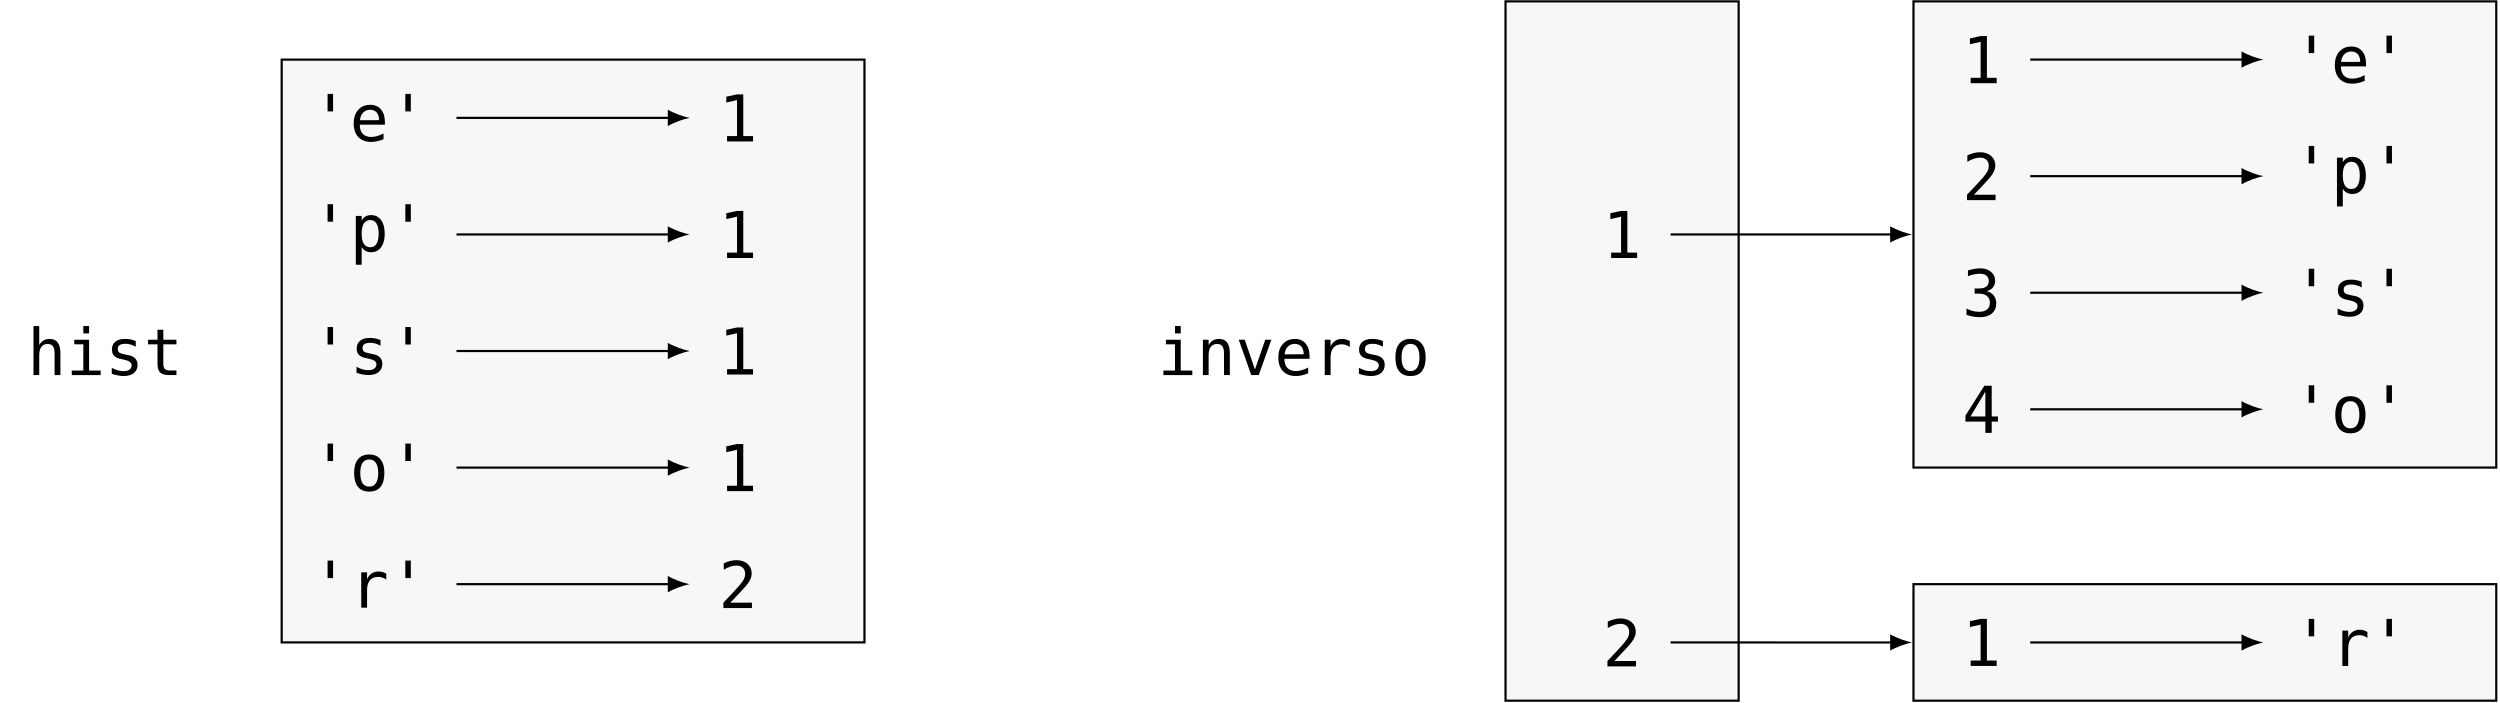
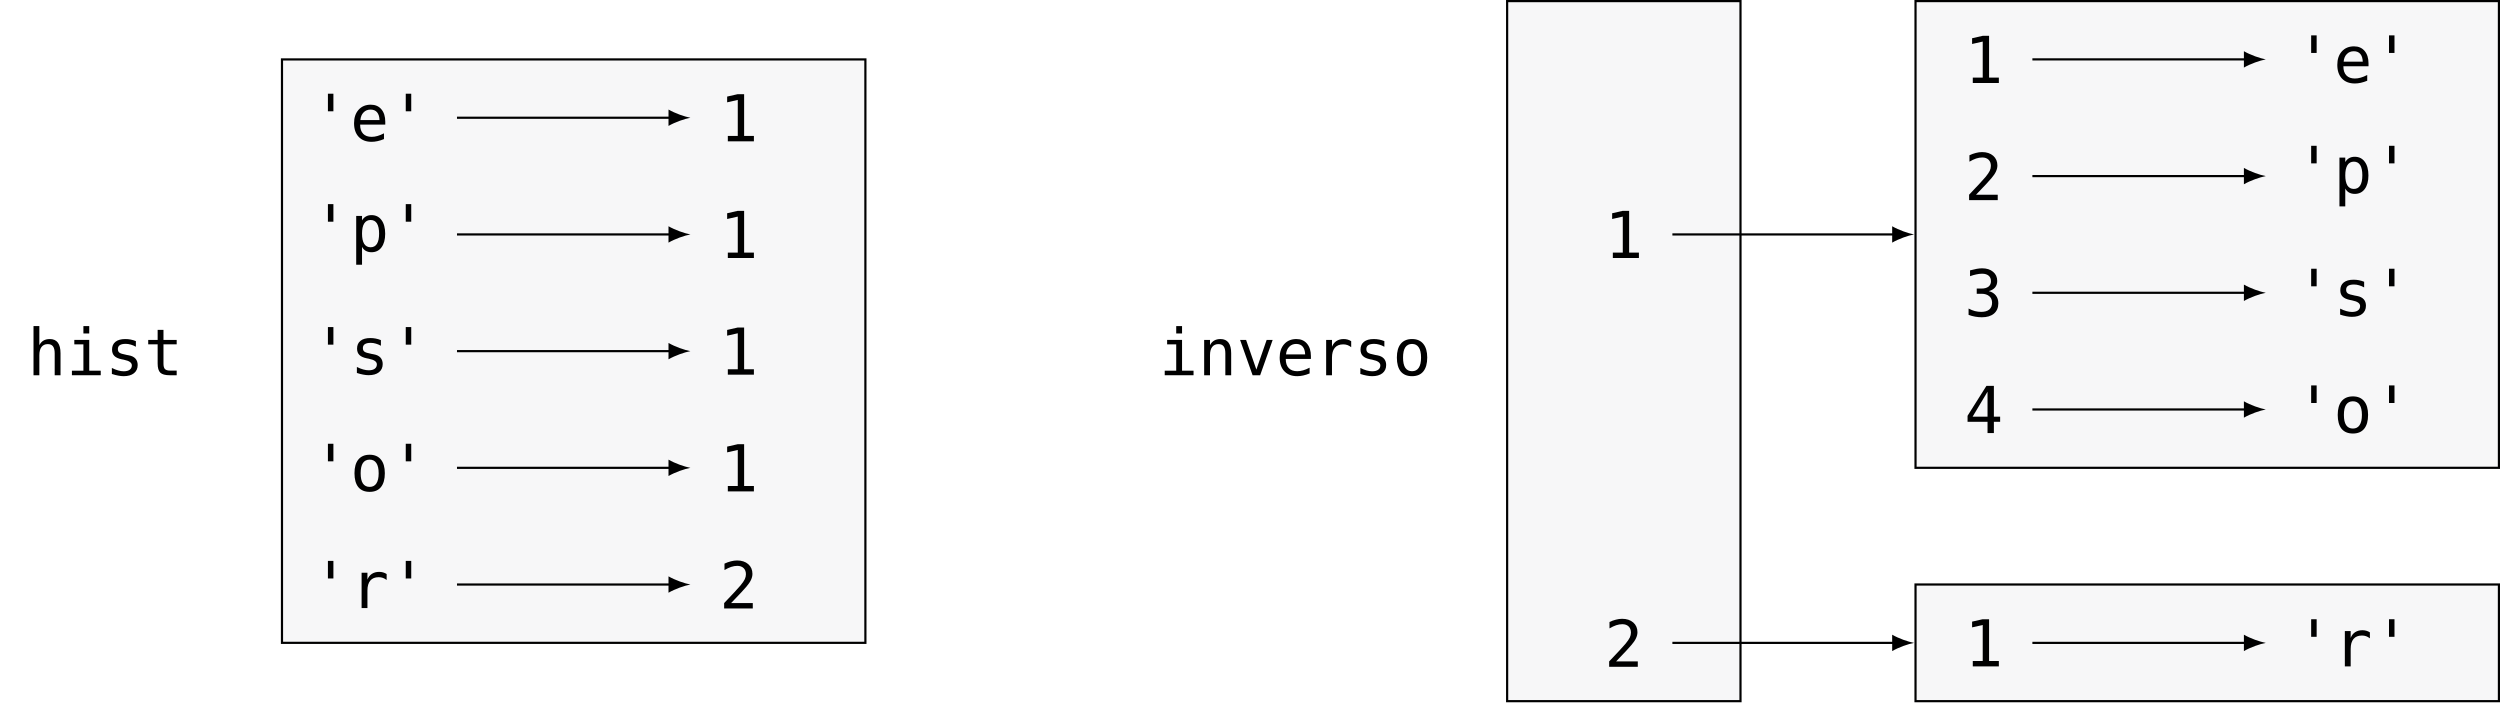
- <svg xmlns="http://www.w3.org/2000/svg" xmlns:xlink="http://www.w3.org/1999/xlink" width="455.515pt" height="127.958pt" viewBox="0 0 455.515 127.958" version="1.2">
+ <svg xmlns="http://www.w3.org/2000/svg" xmlns:xlink="http://www.w3.org/1999/xlink" width="455.515pt" height="127.958pt" viewBox="0 0 455.515 127.958" version="1.1">
  <defs>
    <g>
      <symbol overflow="visible" id="glyph0-0">
-         <path style="stroke:none;" d="M 0.594 2.078 L 0.594 -8.297 L 6.484 -8.297 L 6.484 2.078 Z M 1.266 1.422 L 5.828 1.422 L 5.828 -7.641 L 1.266 -7.641 Z M 1.266 1.422 " />
+         <path style="stroke:none;" d="M 0.594 2.078 L 0.594 -8.312 L 6.484 -8.312 L 6.484 2.078 Z M 1.266 1.422 L 5.828 1.422 L 5.828 -7.641 L 1.266 -7.641 Z M 1.266 1.422 " />
      </symbol>
      <symbol overflow="visible" id="glyph0-1">
-         <path style="stroke:none;" d="M 6.031 -3.984 L 6.031 0 L 4.969 0 L 4.969 -3.984 C 4.969 -4.566 4.863 -4.992 4.656 -5.266 C 4.457 -5.535 4.145 -5.672 3.719 -5.672 C 3.219 -5.672 2.832 -5.492 2.562 -5.141 C 2.301 -4.797 2.172 -4.297 2.172 -3.641 L 2.172 0 L 1.125 0 L 1.125 -8.938 L 2.172 -8.938 L 2.172 -5.469 C 2.359 -5.832 2.613 -6.109 2.938 -6.297 C 3.258 -6.492 3.641 -6.594 4.078 -6.594 C 4.734 -6.594 5.223 -6.375 5.547 -5.938 C 5.867 -5.508 6.031 -4.859 6.031 -3.984 Z M 6.031 -3.984 " />
+         <path style="stroke:none;" d="M 6.047 -4 L 6.047 0 L 4.984 0 L 4.984 -4 C 4.984 -4.57 4.879 -4.992 4.672 -5.266 C 4.473 -5.535 4.156 -5.672 3.719 -5.672 C 3.227 -5.672 2.848 -5.492 2.578 -5.141 C 2.316 -4.797 2.188 -4.297 2.188 -3.641 L 2.188 0 L 1.125 0 L 1.125 -8.953 L 2.188 -8.953 L 2.188 -5.469 C 2.375 -5.844 2.625 -6.125 2.938 -6.312 C 3.258 -6.5 3.645 -6.594 4.094 -6.594 C 4.75 -6.594 5.238 -6.375 5.562 -5.938 C 5.883 -5.508 6.047 -4.863 6.047 -4 Z M 6.047 -4 " />
      </symbol>
      <symbol overflow="visible" id="glyph0-2">
-         <path style="stroke:none;" d="M 1.469 -6.438 L 4.172 -6.438 L 4.172 -0.828 L 6.281 -0.828 L 6.281 0 L 1.016 0 L 1.016 -0.828 L 3.125 -0.828 L 3.125 -5.609 L 1.469 -5.609 Z M 3.125 -8.938 L 4.172 -8.938 L 4.172 -7.594 L 3.125 -7.594 Z M 3.125 -8.938 " />
+         <path style="stroke:none;" d="M 1.469 -6.438 L 4.188 -6.438 L 4.188 -0.828 L 6.281 -0.828 L 6.281 0 L 1.031 0 L 1.031 -0.828 L 3.125 -0.828 L 3.125 -5.625 L 1.469 -5.625 Z M 3.125 -8.953 L 4.188 -8.953 L 4.188 -7.609 L 3.125 -7.609 Z M 3.125 -8.953 " />
      </symbol>
      <symbol overflow="visible" id="glyph0-3">
-         <path style="stroke:none;" d="M 5.594 -6.203 L 5.594 -5.172 C 5.289 -5.348 4.984 -5.477 4.672 -5.562 C 4.367 -5.656 4.055 -5.703 3.734 -5.703 C 3.254 -5.703 2.895 -5.625 2.656 -5.469 C 2.426 -5.312 2.312 -5.078 2.312 -4.766 C 2.312 -4.473 2.398 -4.254 2.578 -4.109 C 2.754 -3.973 3.191 -3.836 3.891 -3.703 L 4.312 -3.625 C 4.844 -3.52 5.242 -3.316 5.516 -3.016 C 5.785 -2.723 5.922 -2.336 5.922 -1.859 C 5.922 -1.223 5.691 -0.723 5.234 -0.359 C 4.785 -0.004 4.16 0.172 3.359 0.172 C 3.035 0.172 2.695 0.133 2.344 0.062 C 2 0 1.625 -0.098 1.219 -0.234 L 1.219 -1.328 C 1.613 -1.117 1.988 -0.961 2.344 -0.859 C 2.707 -0.766 3.051 -0.719 3.375 -0.719 C 3.844 -0.719 4.203 -0.812 4.453 -1 C 4.711 -1.188 4.844 -1.453 4.844 -1.797 C 4.844 -2.285 4.375 -2.625 3.438 -2.812 L 3.391 -2.828 L 3 -2.906 C 2.383 -3.02 1.938 -3.219 1.656 -3.5 C 1.383 -3.781 1.25 -4.164 1.25 -4.656 C 1.25 -5.27 1.457 -5.742 1.875 -6.078 C 2.289 -6.422 2.883 -6.594 3.656 -6.594 C 4 -6.594 4.328 -6.562 4.641 -6.5 C 4.961 -6.438 5.281 -6.336 5.594 -6.203 Z M 5.594 -6.203 " />
+         <path style="stroke:none;" d="M 5.594 -6.219 L 5.594 -5.188 C 5.289 -5.363 4.984 -5.492 4.672 -5.578 C 4.367 -5.672 4.062 -5.719 3.75 -5.719 C 3.27 -5.719 2.91 -5.641 2.672 -5.484 C 2.43 -5.328 2.312 -5.086 2.312 -4.766 C 2.312 -4.484 2.398 -4.27 2.578 -4.125 C 2.754 -3.977 3.195 -3.836 3.906 -3.703 L 4.328 -3.625 C 4.848 -3.531 5.242 -3.332 5.516 -3.031 C 5.785 -2.727 5.922 -2.336 5.922 -1.859 C 5.922 -1.223 5.691 -0.723 5.234 -0.359 C 4.785 -0.004 4.16 0.172 3.359 0.172 C 3.035 0.172 2.695 0.133 2.344 0.062 C 2 0 1.625 -0.098 1.219 -0.234 L 1.219 -1.328 C 1.613 -1.129 1.992 -0.977 2.359 -0.875 C 2.723 -0.77 3.062 -0.719 3.375 -0.719 C 3.844 -0.719 4.207 -0.812 4.469 -1 C 4.727 -1.188 4.859 -1.453 4.859 -1.797 C 4.859 -2.285 4.391 -2.625 3.453 -2.812 L 3.406 -2.828 L 3 -2.906 C 2.395 -3.031 1.953 -3.234 1.672 -3.516 C 1.391 -3.797 1.25 -4.18 1.25 -4.672 C 1.25 -5.285 1.457 -5.758 1.875 -6.094 C 2.289 -6.426 2.891 -6.594 3.672 -6.594 C 4.016 -6.594 4.344 -6.562 4.656 -6.5 C 4.977 -6.438 5.289 -6.344 5.594 -6.219 Z M 5.594 -6.219 " />
      </symbol>
      <symbol overflow="visible" id="glyph0-4">
-         <path style="stroke:none;" d="M 3.531 -8.266 L 3.531 -6.438 L 5.922 -6.438 L 5.922 -5.609 L 3.531 -5.609 L 3.531 -2.125 C 3.531 -1.645 3.617 -1.312 3.797 -1.125 C 3.973 -0.938 4.285 -0.844 4.734 -0.844 L 5.922 -0.844 L 5.922 0 L 4.641 0 C 3.848 0 3.285 -0.156 2.953 -0.469 C 2.629 -0.789 2.469 -1.344 2.469 -2.125 L 2.469 -5.609 L 0.75 -5.609 L 0.75 -6.438 L 2.469 -6.438 L 2.469 -8.266 Z M 3.531 -8.266 " />
+         <path style="stroke:none;" d="M 3.531 -8.266 L 3.531 -6.438 L 5.938 -6.438 L 5.938 -5.625 L 3.531 -5.625 L 3.531 -2.125 C 3.531 -1.645 3.617 -1.312 3.797 -1.125 C 3.984 -0.938 4.301 -0.844 4.75 -0.844 L 5.938 -0.844 L 5.938 0 L 4.641 0 C 3.848 0 3.285 -0.156 2.953 -0.469 C 2.629 -0.789 2.469 -1.344 2.469 -2.125 L 2.469 -5.625 L 0.75 -5.625 L 0.75 -6.438 L 2.469 -6.438 L 2.469 -8.266 Z M 3.531 -8.266 " />
      </symbol>
      <symbol overflow="visible" id="glyph0-5">
-         <path style="stroke:none;" d="M 4.031 -8.578 L 4.031 -5.391 L 3.031 -5.391 L 3.031 -8.578 Z M 4.031 -8.578 " />
+         <path style="stroke:none;" d="M 4.031 -8.594 L 4.031 -5.391 L 3.031 -5.391 L 3.031 -8.594 Z M 4.031 -8.594 " />
      </symbol>
      <symbol overflow="visible" id="glyph0-6">
-         <path style="stroke:none;" d="M 6.391 -3.484 L 6.391 -2.969 L 1.812 -2.969 L 1.812 -2.938 C 1.812 -2.227 1.992 -1.68 2.359 -1.297 C 2.723 -0.922 3.238 -0.734 3.906 -0.734 C 4.238 -0.734 4.586 -0.785 4.953 -0.891 C 5.328 -0.992 5.723 -1.156 6.141 -1.375 L 6.141 -0.328 C 5.734 -0.16 5.344 -0.035 4.969 0.047 C 4.602 0.129 4.242 0.172 3.891 0.172 C 2.891 0.172 2.109 -0.125 1.547 -0.719 C 0.984 -1.32 0.703 -2.156 0.703 -3.219 C 0.703 -4.238 0.977 -5.055 1.531 -5.672 C 2.082 -6.285 2.816 -6.594 3.734 -6.594 C 4.555 -6.594 5.203 -6.312 5.672 -5.75 C 6.148 -5.195 6.391 -4.441 6.391 -3.484 Z M 5.328 -3.797 C 5.316 -4.41 5.172 -4.879 4.891 -5.203 C 4.609 -5.523 4.207 -5.688 3.688 -5.688 C 3.188 -5.688 2.77 -5.52 2.438 -5.188 C 2.102 -4.852 1.906 -4.383 1.844 -3.781 Z M 5.328 -3.797 " />
+         <path style="stroke:none;" d="M 6.391 -3.484 L 6.391 -2.969 L 1.812 -2.969 L 1.812 -2.938 C 1.812 -2.227 1.992 -1.68 2.359 -1.297 C 2.723 -0.922 3.238 -0.734 3.906 -0.734 C 4.25 -0.734 4.602 -0.785 4.969 -0.891 C 5.332 -0.992 5.727 -1.156 6.156 -1.375 L 6.156 -0.328 C 5.75 -0.16 5.359 -0.035 4.984 0.047 C 4.609 0.129 4.25 0.172 3.906 0.172 C 2.906 0.172 2.117 -0.129 1.547 -0.734 C 0.984 -1.336 0.703 -2.164 0.703 -3.219 C 0.703 -4.238 0.977 -5.055 1.531 -5.672 C 2.082 -6.285 2.82 -6.594 3.75 -6.594 C 4.562 -6.594 5.203 -6.316 5.672 -5.766 C 6.148 -5.211 6.391 -4.453 6.391 -3.484 Z M 5.344 -3.797 C 5.32 -4.422 5.172 -4.895 4.891 -5.219 C 4.617 -5.539 4.223 -5.703 3.703 -5.703 C 3.191 -5.703 2.77 -5.531 2.438 -5.188 C 2.102 -4.852 1.91 -4.391 1.859 -3.797 Z M 5.344 -3.797 " />
      </symbol>
      <symbol overflow="visible" id="glyph0-7">
-         <path style="stroke:none;" d="M 1.547 -0.984 L 3.359 -0.984 L 3.359 -7.531 L 1.406 -7.094 L 1.406 -8.156 L 3.344 -8.578 L 4.5 -8.578 L 4.5 -0.984 L 6.281 -0.984 L 6.281 0 L 1.547 0 Z M 1.547 -0.984 " />
+         <path style="stroke:none;" d="M 1.547 -0.984 L 3.359 -0.984 L 3.359 -7.547 L 1.422 -7.109 L 1.422 -8.156 L 3.344 -8.594 L 4.516 -8.594 L 4.516 -0.984 L 6.297 -0.984 L 6.297 0 L 1.547 0 Z M 1.547 -0.984 " />
      </symbol>
      <symbol overflow="visible" id="glyph0-8">
-         <path style="stroke:none;" d="M 2.156 -0.812 L 2.156 2.453 L 1.094 2.453 L 1.094 -6.438 L 2.156 -6.438 L 2.156 -5.609 C 2.332 -5.93 2.566 -6.176 2.859 -6.344 C 3.148 -6.508 3.488 -6.594 3.875 -6.594 C 4.645 -6.594 5.25 -6.289 5.688 -5.688 C 6.133 -5.082 6.359 -4.25 6.359 -3.188 C 6.359 -2.145 6.133 -1.32 5.688 -0.719 C 5.25 -0.125 4.645 0.172 3.875 0.172 C 3.477 0.172 3.133 0.086 2.844 -0.078 C 2.551 -0.242 2.32 -0.488 2.156 -0.812 Z M 5.25 -3.219 C 5.25 -4.031 5.117 -4.645 4.859 -5.062 C 4.609 -5.477 4.227 -5.688 3.719 -5.688 C 3.207 -5.688 2.816 -5.477 2.547 -5.062 C 2.285 -4.645 2.156 -4.031 2.156 -3.219 C 2.156 -2.406 2.285 -1.785 2.547 -1.359 C 2.816 -0.941 3.207 -0.734 3.719 -0.734 C 4.227 -0.734 4.609 -0.941 4.859 -1.359 C 5.117 -1.773 5.25 -2.395 5.25 -3.219 Z M 5.25 -3.219 " />
+         <path style="stroke:none;" d="M 2.156 -0.812 L 2.156 2.453 L 1.094 2.453 L 1.094 -6.438 L 2.156 -6.438 L 2.156 -5.625 C 2.332 -5.938 2.566 -6.176 2.859 -6.344 C 3.148 -6.508 3.488 -6.594 3.875 -6.594 C 4.656 -6.594 5.266 -6.289 5.703 -5.688 C 6.148 -5.094 6.375 -4.258 6.375 -3.188 C 6.375 -2.145 6.148 -1.32 5.703 -0.719 C 5.266 -0.125 4.656 0.172 3.875 0.172 C 3.488 0.172 3.145 0.086 2.844 -0.078 C 2.551 -0.242 2.32 -0.488 2.156 -0.812 Z M 5.266 -3.219 C 5.266 -4.039 5.133 -4.66 4.875 -5.078 C 4.613 -5.492 4.227 -5.703 3.719 -5.703 C 3.207 -5.703 2.816 -5.488 2.547 -5.062 C 2.285 -4.645 2.156 -4.031 2.156 -3.219 C 2.156 -2.406 2.285 -1.785 2.547 -1.359 C 2.816 -0.941 3.207 -0.734 3.719 -0.734 C 4.227 -0.734 4.613 -0.941 4.875 -1.359 C 5.133 -1.773 5.266 -2.395 5.266 -3.219 Z M 5.266 -3.219 " />
      </symbol>
      <symbol overflow="visible" id="glyph0-9">
-         <path style="stroke:none;" d="M 3.531 -5.688 C 3 -5.688 2.594 -5.477 2.312 -5.062 C 2.039 -4.645 1.906 -4.031 1.906 -3.219 C 1.906 -2.395 2.039 -1.773 2.312 -1.359 C 2.594 -0.941 3 -0.734 3.531 -0.734 C 4.07 -0.734 4.477 -0.941 4.75 -1.359 C 5.031 -1.773 5.172 -2.395 5.172 -3.219 C 5.172 -4.031 5.031 -4.645 4.75 -5.062 C 4.477 -5.477 4.07 -5.688 3.531 -5.688 Z M 3.531 -6.594 C 4.426 -6.594 5.109 -6.301 5.578 -5.719 C 6.055 -5.145 6.297 -4.312 6.297 -3.219 C 6.297 -2.113 6.062 -1.27 5.594 -0.688 C 5.125 -0.113 4.438 0.172 3.531 0.172 C 2.645 0.172 1.961 -0.113 1.484 -0.688 C 1.016 -1.27 0.781 -2.113 0.781 -3.219 C 0.781 -4.312 1.016 -5.145 1.484 -5.719 C 1.961 -6.301 2.645 -6.594 3.531 -6.594 Z M 3.531 -6.594 " />
+         <path style="stroke:none;" d="M 3.547 -5.703 C 3.004 -5.703 2.594 -5.492 2.312 -5.078 C 2.039 -4.66 1.906 -4.039 1.906 -3.219 C 1.906 -2.395 2.039 -1.773 2.312 -1.359 C 2.594 -0.941 3.004 -0.734 3.547 -0.734 C 4.086 -0.734 4.492 -0.941 4.766 -1.359 C 5.047 -1.773 5.188 -2.395 5.188 -3.219 C 5.188 -4.039 5.047 -4.66 4.766 -5.078 C 4.492 -5.492 4.086 -5.703 3.547 -5.703 Z M 3.547 -6.594 C 4.441 -6.594 5.125 -6.301 5.594 -5.719 C 6.07 -5.145 6.312 -4.312 6.312 -3.219 C 6.312 -2.113 6.07 -1.27 5.594 -0.688 C 5.125 -0.113 4.441 0.172 3.547 0.172 C 2.648 0.172 1.961 -0.113 1.484 -0.688 C 1.016 -1.27 0.781 -2.113 0.781 -3.219 C 0.781 -4.312 1.016 -5.145 1.484 -5.719 C 1.961 -6.301 2.648 -6.594 3.547 -6.594 Z M 3.547 -6.594 " />
      </symbol>
      <symbol overflow="visible" id="glyph0-10">
-         <path style="stroke:none;" d="M 6.641 -5.109 C 6.41 -5.285 6.176 -5.41 5.938 -5.484 C 5.707 -5.566 5.453 -5.609 5.172 -5.609 C 4.516 -5.609 4.008 -5.398 3.656 -4.984 C 3.312 -4.578 3.141 -3.984 3.141 -3.203 L 3.141 0 L 2.078 0 L 2.078 -6.438 L 3.141 -6.438 L 3.141 -5.172 C 3.316 -5.629 3.586 -5.977 3.953 -6.219 C 4.316 -6.469 4.75 -6.594 5.25 -6.594 C 5.508 -6.594 5.754 -6.555 5.984 -6.484 C 6.211 -6.422 6.43 -6.32 6.641 -6.188 Z M 6.641 -5.109 " />
+         <path style="stroke:none;" d="M 6.641 -5.109 C 6.422 -5.285 6.191 -5.414 5.953 -5.5 C 5.723 -5.582 5.469 -5.625 5.188 -5.625 C 4.52 -5.625 4.008 -5.414 3.656 -5 C 3.312 -4.582 3.141 -3.984 3.141 -3.203 L 3.141 0 L 2.078 0 L 2.078 -6.438 L 3.141 -6.438 L 3.141 -5.188 C 3.316 -5.645 3.586 -5.992 3.953 -6.234 C 4.328 -6.473 4.766 -6.594 5.266 -6.594 C 5.523 -6.594 5.766 -6.562 5.984 -6.5 C 6.211 -6.438 6.43 -6.336 6.641 -6.203 Z M 6.641 -5.109 " />
      </symbol>
      <symbol overflow="visible" id="glyph0-11">
-         <path style="stroke:none;" d="M 2.141 -0.984 L 6.078 -0.984 L 6.078 0 L 0.875 0 L 0.875 -0.984 C 1.594 -1.734 2.219 -2.395 2.75 -2.969 C 3.289 -3.551 3.66 -3.961 3.859 -4.203 C 4.242 -4.672 4.504 -5.047 4.641 -5.328 C 4.773 -5.617 4.844 -5.914 4.844 -6.219 C 4.844 -6.695 4.703 -7.07 4.422 -7.344 C 4.141 -7.613 3.75 -7.75 3.25 -7.75 C 2.906 -7.75 2.539 -7.688 2.156 -7.562 C 1.77 -7.438 1.363 -7.242 0.938 -6.984 L 0.938 -8.156 C 1.332 -8.344 1.719 -8.484 2.094 -8.578 C 2.477 -8.68 2.859 -8.734 3.234 -8.734 C 4.078 -8.734 4.754 -8.508 5.266 -8.062 C 5.773 -7.613 6.031 -7.031 6.031 -6.312 C 6.031 -5.938 5.941 -5.566 5.766 -5.203 C 5.598 -4.836 5.32 -4.43 4.938 -3.984 C 4.727 -3.734 4.414 -3.391 4 -2.953 C 3.594 -2.516 2.973 -1.859 2.141 -0.984 Z M 2.141 -0.984 " />
+         <path style="stroke:none;" d="M 2.141 -0.984 L 6.094 -0.984 L 6.094 0 L 0.875 0 L 0.875 -0.984 C 1.594 -1.734 2.219 -2.395 2.75 -2.969 C 3.289 -3.551 3.66 -3.961 3.859 -4.203 C 4.242 -4.672 4.504 -5.051 4.641 -5.344 C 4.773 -5.633 4.844 -5.93 4.844 -6.234 C 4.844 -6.711 4.703 -7.086 4.422 -7.359 C 4.141 -7.629 3.754 -7.766 3.266 -7.766 C 2.91 -7.766 2.539 -7.703 2.156 -7.578 C 1.781 -7.453 1.375 -7.258 0.938 -7 L 0.938 -8.172 C 1.332 -8.359 1.723 -8.5 2.109 -8.594 C 2.492 -8.695 2.867 -8.75 3.234 -8.75 C 4.078 -8.75 4.754 -8.523 5.266 -8.078 C 5.773 -7.629 6.031 -7.039 6.031 -6.312 C 6.031 -5.945 5.941 -5.578 5.766 -5.203 C 5.598 -4.836 5.328 -4.438 4.953 -4 C 4.734 -3.75 4.422 -3.398 4.016 -2.953 C 3.609 -2.516 2.984 -1.859 2.141 -0.984 Z M 2.141 -0.984 " />
      </symbol>
      <symbol overflow="visible" id="glyph0-12">
-         <path style="stroke:none;" d="M 6.031 -3.984 L 6.031 0 L 4.969 0 L 4.969 -3.984 C 4.969 -4.566 4.863 -4.992 4.656 -5.266 C 4.457 -5.535 4.145 -5.672 3.719 -5.672 C 3.219 -5.672 2.832 -5.492 2.562 -5.141 C 2.301 -4.797 2.172 -4.297 2.172 -3.641 L 2.172 0 L 1.125 0 L 1.125 -6.438 L 2.172 -6.438 L 2.172 -5.469 C 2.359 -5.832 2.613 -6.109 2.938 -6.297 C 3.258 -6.492 3.641 -6.594 4.078 -6.594 C 4.734 -6.594 5.223 -6.375 5.547 -5.938 C 5.867 -5.508 6.031 -4.859 6.031 -3.984 Z M 6.031 -3.984 " />
+         <path style="stroke:none;" d="M 6.047 -4 L 6.047 0 L 4.984 0 L 4.984 -4 C 4.984 -4.57 4.879 -4.992 4.672 -5.266 C 4.473 -5.535 4.156 -5.672 3.719 -5.672 C 3.227 -5.672 2.848 -5.492 2.578 -5.141 C 2.316 -4.797 2.188 -4.297 2.188 -3.641 L 2.188 0 L 1.125 0 L 1.125 -6.438 L 2.188 -6.438 L 2.188 -5.469 C 2.375 -5.844 2.625 -6.125 2.938 -6.312 C 3.258 -6.5 3.645 -6.594 4.094 -6.594 C 4.75 -6.594 5.238 -6.375 5.562 -5.938 C 5.883 -5.508 6.047 -4.863 6.047 -4 Z M 6.047 -4 " />
      </symbol>
      <symbol overflow="visible" id="glyph0-13">
-         <path style="stroke:none;" d="M 0.578 -6.438 L 1.672 -6.438 L 3.531 -1.031 L 5.406 -6.438 L 6.516 -6.438 L 4.219 0 L 2.859 0 Z M 0.578 -6.438 " />
+         <path style="stroke:none;" d="M 0.578 -6.438 L 1.672 -6.438 L 3.547 -1.031 L 5.422 -6.438 L 6.516 -6.438 L 4.234 0 L 2.859 0 Z M 0.578 -6.438 " />
      </symbol>
      <symbol overflow="visible" id="glyph0-14">
-         <path style="stroke:none;" d="M 4.453 -4.594 C 5.016 -4.438 5.445 -4.164 5.75 -3.781 C 6.051 -3.406 6.203 -2.93 6.203 -2.359 C 6.203 -1.578 5.938 -0.957 5.406 -0.5 C 4.875 -0.051 4.141 0.172 3.203 0.172 C 2.805 0.172 2.398 0.133 1.984 0.062 C 1.578 -0.008 1.176 -0.117 0.781 -0.266 L 0.781 -1.406 C 1.176 -1.207 1.562 -1.055 1.938 -0.953 C 2.32 -0.859 2.703 -0.812 3.078 -0.812 C 3.711 -0.812 4.195 -0.953 4.531 -1.234 C 4.875 -1.523 5.047 -1.941 5.047 -2.484 C 5.047 -2.984 4.875 -3.379 4.531 -3.672 C 4.195 -3.961 3.738 -4.109 3.156 -4.109 L 2.266 -4.109 L 2.266 -5.062 L 3.156 -5.062 C 3.688 -5.062 4.098 -5.176 4.391 -5.406 C 4.691 -5.645 4.844 -5.973 4.844 -6.391 C 4.844 -6.828 4.703 -7.16 4.422 -7.391 C 4.148 -7.629 3.758 -7.75 3.25 -7.75 C 2.906 -7.75 2.551 -7.711 2.188 -7.641 C 1.82 -7.566 1.441 -7.453 1.047 -7.297 L 1.047 -8.359 C 1.504 -8.484 1.914 -8.578 2.281 -8.641 C 2.645 -8.703 2.969 -8.734 3.25 -8.734 C 4.082 -8.734 4.75 -8.52 5.25 -8.094 C 5.75 -7.676 6 -7.125 6 -6.438 C 6 -5.969 5.863 -5.57 5.594 -5.25 C 5.332 -4.938 4.953 -4.719 4.453 -4.594 Z M 4.453 -4.594 " />
+         <path style="stroke:none;" d="M 4.469 -4.594 C 5.031 -4.445 5.457 -4.18 5.75 -3.797 C 6.051 -3.422 6.203 -2.945 6.203 -2.375 C 6.203 -1.582 5.938 -0.957 5.406 -0.5 C 4.875 -0.051 4.141 0.172 3.203 0.172 C 2.805 0.172 2.398 0.133 1.984 0.062 C 1.578 -0.008 1.176 -0.117 0.781 -0.266 L 0.781 -1.422 C 1.176 -1.211 1.562 -1.055 1.938 -0.953 C 2.32 -0.859 2.703 -0.812 3.078 -0.812 C 3.711 -0.812 4.203 -0.953 4.547 -1.234 C 4.891 -1.523 5.062 -1.941 5.062 -2.484 C 5.062 -2.984 4.891 -3.379 4.547 -3.672 C 4.203 -3.961 3.738 -4.109 3.156 -4.109 L 2.266 -4.109 L 2.266 -5.062 L 3.156 -5.062 C 3.688 -5.062 4.102 -5.176 4.406 -5.406 C 4.707 -5.645 4.859 -5.973 4.859 -6.391 C 4.859 -6.836 4.719 -7.176 4.438 -7.406 C 4.156 -7.645 3.758 -7.766 3.25 -7.766 C 2.906 -7.766 2.551 -7.723 2.188 -7.641 C 1.82 -7.566 1.441 -7.457 1.047 -7.312 L 1.047 -8.375 C 1.516 -8.5 1.926 -8.594 2.281 -8.656 C 2.645 -8.719 2.969 -8.75 3.25 -8.75 C 4.082 -8.75 4.75 -8.535 5.25 -8.109 C 5.75 -7.691 6 -7.133 6 -6.438 C 6 -5.969 5.867 -5.578 5.609 -5.266 C 5.348 -4.953 4.969 -4.727 4.469 -4.594 Z M 4.469 -4.594 " />
      </symbol>
      <symbol overflow="visible" id="glyph0-15">
-         <path style="stroke:none;" d="M 4.219 -7.516 L 1.516 -2.984 L 4.219 -2.984 Z M 4.031 -8.578 L 5.375 -8.578 L 5.375 -2.984 L 6.516 -2.984 L 6.516 -2.047 L 5.375 -2.047 L 5.375 0 L 4.219 0 L 4.219 -2.047 L 0.594 -2.047 L 0.594 -3.141 Z M 4.031 -8.578 " />
+         <path style="stroke:none;" d="M 4.234 -7.531 L 1.516 -2.984 L 4.234 -2.984 Z M 4.031 -8.594 L 5.391 -8.594 L 5.391 -2.984 L 6.531 -2.984 L 6.531 -2.047 L 5.391 -2.047 L 5.391 0 L 4.234 0 L 4.234 -2.047 L 0.594 -2.047 L 0.594 -3.141 Z M 4.031 -8.594 " />
      </symbol>
    </g>
    <clipPath id="clip1">
-       <path d="M 274 0.047 L 317 0.047 L 317 127.867 L 274 127.867 Z M 274 0.047 " />
+       <path d="M 274 0 L 318 0 L 318 127.957 L 274 127.957 Z M 274 0 " />
    </clipPath>
    <clipPath id="clip2">
-       <path d="M 348 0.047 L 455 0.047 L 455 86 L 348 86 Z M 348 0.047 " />
+       <path d="M 349 0 L 455.516 0 L 455.516 86 L 349 86 Z M 349 0 " />
    </clipPath>
    <clipPath id="clip3">
-       <path d="M 348 0.047 L 455.031 0.047 L 455.031 86 L 348 86 Z M 348 0.047 " />
+       <path d="M 348 0 L 455.516 0 L 455.516 86 L 348 86 Z M 348 0 " />
    </clipPath>
    <clipPath id="clip4">
-       <path d="M 348 106 L 455 106 L 455 127.867 L 348 127.867 Z M 348 106 " />
+       <path d="M 349 106 L 455.516 106 L 455.516 127.957 L 349 127.957 Z M 349 106 " />
    </clipPath>
    <clipPath id="clip5">
-       <path d="M 348 106 L 455.031 106 L 455.031 127.867 L 348 127.867 Z M 348 106 " />
+       <path d="M 348 106 L 455.516 106 L 455.516 127.957 L 348 127.957 Z M 348 106 " />
    </clipPath>
  </defs>
  <g id="surface1">
    <g style="fill:rgb(0%,0%,0%);fill-opacity:1;">
-       <use xlink:href="#glyph0-1" x="4.976" y="68.344" />
-       <use xlink:href="#glyph0-2" x="12.059" y="68.344" />
-       <use xlink:href="#glyph0-3" x="19.143" y="68.344" />
-       <use xlink:href="#glyph0-4" x="26.227" y="68.344" />
-     </g>
-     <path style="fill-rule:nonzero;fill:rgb(96.863%,96.863%,97.255%);fill-opacity:1;stroke-width:0.399;stroke-linecap:butt;stroke-linejoin:miter;stroke:rgb(0%,0%,0%);stroke-opacity:1;stroke-miterlimit:10;" d="M 53.15 53.151 L -53.15 53.151 L -53.15 -53.149 L 53.15 -53.149 Z M 53.15 53.151 " transform="matrix(0.998936,0,0,-0.998936,104.4178,63.95802)" />
-     <g style="fill:rgb(0%,0%,0%);fill-opacity:1;">
-       <use xlink:href="#glyph0-5" x="56.657" y="25.689" />
-       <use xlink:href="#glyph0-6" x="63.74" y="25.689" />
-       <use xlink:href="#glyph0-5" x="70.824" y="25.689" />
-     </g>
-     <g style="fill:rgb(0%,0%,0%);fill-opacity:1;">
-       <use xlink:href="#glyph0-7" x="130.929" y="25.773" />
-     </g>
-     <path style="fill:none;stroke-width:0.399;stroke-linecap:butt;stroke-linejoin:miter;stroke:rgb(0%,0%,0%);stroke-opacity:1;stroke-miterlimit:10;" d="M -21.261 42.527 L 17.675 42.527 " transform="matrix(0.998936,0,0,-0.998936,104.4178,63.95802)" />
-     <path style=" stroke:none;fill-rule:nonzero;fill:rgb(0%,0%,0%);fill-opacity:1;" d="M 125.656 21.477 C 124.598 21.277 122.871 20.68 121.676 19.984 L 121.676 22.969 C 122.871 22.273 124.598 21.676 125.656 21.477 " />
-     <g style="fill:rgb(0%,0%,0%);fill-opacity:1;">
-       <use xlink:href="#glyph0-5" x="56.657" y="45.785" />
-       <use xlink:href="#glyph0-8" x="63.74" y="45.785" />
-       <use xlink:href="#glyph0-5" x="70.824" y="45.785" />
-     </g>
-     <g style="fill:rgb(0%,0%,0%);fill-opacity:1;">
-       <use xlink:href="#glyph0-7" x="130.929" y="47.009" />
-     </g>
-     <path style="fill:none;stroke-width:0.399;stroke-linecap:butt;stroke-linejoin:miter;stroke:rgb(0%,0%,0%);stroke-opacity:1;stroke-miterlimit:10;" d="M -21.261 21.262 L 17.675 21.262 " transform="matrix(0.998936,0,0,-0.998936,104.4178,63.95802)" />
-     <path style=" stroke:none;fill-rule:nonzero;fill:rgb(0%,0%,0%);fill-opacity:1;" d="M 125.656 42.719 C 124.598 42.52 122.871 41.922 121.676 41.227 L 121.676 44.211 C 122.871 43.516 124.598 42.918 125.656 42.719 " />
-     <g style="fill:rgb(0%,0%,0%);fill-opacity:1;">
-       <use xlink:href="#glyph0-5" x="56.657" y="68.164" />
-       <use xlink:href="#glyph0-3" x="63.74" y="68.164" />
-       <use xlink:href="#glyph0-5" x="70.824" y="68.164" />
-     </g>
-     <g style="fill:rgb(0%,0%,0%);fill-opacity:1;">
-       <use xlink:href="#glyph0-7" x="130.929" y="68.246" />
-     </g>
-     <path style="fill:none;stroke-width:0.399;stroke-linecap:butt;stroke-linejoin:miter;stroke:rgb(0%,0%,0%);stroke-opacity:1;stroke-miterlimit:10;" d="M -21.261 0.001 L 17.675 0.001 " transform="matrix(0.998936,0,0,-0.998936,104.4178,63.95802)" />
-     <path style=" stroke:none;fill-rule:nonzero;fill:rgb(0%,0%,0%);fill-opacity:1;" d="M 125.656 63.957 C 124.598 63.758 122.871 63.16 121.676 62.465 L 121.676 65.449 C 122.871 64.754 124.598 64.156 125.656 63.957 " />
-     <g style="fill:rgb(0%,0%,0%);fill-opacity:1;">
-       <use xlink:href="#glyph0-5" x="56.657" y="89.401" />
-       <use xlink:href="#glyph0-9" x="63.74" y="89.401" />
-       <use xlink:href="#glyph0-5" x="70.824" y="89.401" />
-     </g>
-     <g style="fill:rgb(0%,0%,0%);fill-opacity:1;">
-       <use xlink:href="#glyph0-7" x="130.929" y="89.484" />
-     </g>
-     <path style="fill:none;stroke-width:0.399;stroke-linecap:butt;stroke-linejoin:miter;stroke:rgb(0%,0%,0%);stroke-opacity:1;stroke-miterlimit:10;" d="M -21.261 -21.264 L 17.675 -21.264 " transform="matrix(0.998936,0,0,-0.998936,104.4178,63.95802)" />
-     <path style=" stroke:none;fill-rule:nonzero;fill:rgb(0%,0%,0%);fill-opacity:1;" d="M 125.656 85.199 C 124.598 85 122.871 84.402 121.676 83.707 L 121.676 86.691 C 122.871 85.996 124.598 85.398 125.656 85.199 " />
-     <g style="fill:rgb(0%,0%,0%);fill-opacity:1;">
-       <use xlink:href="#glyph0-5" x="56.657" y="110.721" />
-       <use xlink:href="#glyph0-10" x="63.74" y="110.721" />
-       <use xlink:href="#glyph0-5" x="70.824" y="110.721" />
-     </g>
-     <g style="fill:rgb(0%,0%,0%);fill-opacity:1;">
-       <use xlink:href="#glyph0-11" x="130.929" y="110.798" />
-     </g>
-     <path style="fill:none;stroke-width:0.399;stroke-linecap:butt;stroke-linejoin:miter;stroke:rgb(0%,0%,0%);stroke-opacity:1;stroke-miterlimit:10;" d="M -21.261 -42.525 L 17.675 -42.525 " transform="matrix(0.998936,0,0,-0.998936,104.4178,63.95802)" />
-     <path style=" stroke:none;fill-rule:nonzero;fill:rgb(0%,0%,0%);fill-opacity:1;" d="M 125.656 106.438 C 124.598 106.238 122.871 105.641 121.676 104.945 L 121.676 107.93 C 122.871 107.234 124.598 106.637 125.656 106.438 " />
-     <g style="fill:rgb(0%,0%,0%);fill-opacity:1;">
-       <use xlink:href="#glyph0-2" x="210.964" y="68.344" />
-       <use xlink:href="#glyph0-12" x="218.048" y="68.344" />
-       <use xlink:href="#glyph0-13" x="225.132" y="68.344" />
-       <use xlink:href="#glyph0-6" x="232.216" y="68.344" />
-       <use xlink:href="#glyph0-10" x="239.299" y="68.344" />
-       <use xlink:href="#glyph0-3" x="246.383" y="68.344" />
-       <use xlink:href="#glyph0-9" x="253.467" y="68.344" />
+       <use xlink:href="#glyph0-1" x="4.981" y="68.37" />
+       <use xlink:href="#glyph0-2" x="12.072" y="68.37" />
+       <use xlink:href="#glyph0-3" x="19.164" y="68.37" />
+       <use xlink:href="#glyph0-4" x="26.255" y="68.37" />
+     </g>
+     <path style="fill-rule:nonzero;fill:rgb(96.863%,96.863%,97.255%);fill-opacity:1;stroke-width:0.399;stroke-linecap:butt;stroke-linejoin:miter;stroke:rgb(0%,0%,0%);stroke-opacity:1;stroke-miterlimit:10;" d="M 53.151 53.151 L -53.15 53.151 L -53.15 -53.15 L 53.151 -53.15 Z M 53.151 53.151 " transform="matrix(1,0,0,-1,104.529,63.979)" />
+     <g style="fill:rgb(0%,0%,0%);fill-opacity:1;">
+       <use xlink:href="#glyph0-5" x="56.717" y="25.669" />
+       <use xlink:href="#glyph0-6" x="63.808" y="25.669" />
+       <use xlink:href="#glyph0-5" x="70.9" y="25.669" />
+     </g>
+     <g style="fill:rgb(0%,0%,0%);fill-opacity:1;">
+       <use xlink:href="#glyph0-7" x="131.068" y="25.753" />
+     </g>
+     <path style="fill:none;stroke-width:0.399;stroke-linecap:butt;stroke-linejoin:miter;stroke:rgb(0%,0%,0%);stroke-opacity:1;stroke-miterlimit:10;" d="M -21.263 42.526 L 17.678 42.526 " transform="matrix(1,0,0,-1,104.529,63.979)" />
+     <path style=" stroke:none;fill-rule:nonzero;fill:rgb(0%,0%,0%);fill-opacity:1;" d="M 125.793 21.453 C 124.73 21.254 123.004 20.656 121.809 19.957 L 121.805 22.945 C 123.004 22.25 124.73 21.652 125.793 21.453 " />
+     <g style="fill:rgb(0%,0%,0%);fill-opacity:1;">
+       <use xlink:href="#glyph0-5" x="56.717" y="45.787" />
+       <use xlink:href="#glyph0-8" x="63.808" y="45.787" />
+       <use xlink:href="#glyph0-5" x="70.9" y="45.787" />
+     </g>
+     <g style="fill:rgb(0%,0%,0%);fill-opacity:1;">
+       <use xlink:href="#glyph0-7" x="131.068" y="47.012" />
+     </g>
+     <path style="fill:none;stroke-width:0.399;stroke-linecap:butt;stroke-linejoin:miter;stroke:rgb(0%,0%,0%);stroke-opacity:1;stroke-miterlimit:10;" d="M -21.263 21.264 L 17.678 21.264 " transform="matrix(1,0,0,-1,104.529,63.979)" />
+     <path style=" stroke:none;fill-rule:nonzero;fill:rgb(0%,0%,0%);fill-opacity:1;" d="M 125.793 42.715 C 124.73 42.516 123.004 41.918 121.805 41.223 L 121.805 44.211 C 123.004 43.512 124.73 42.914 125.793 42.715 " />
+     <g style="fill:rgb(0%,0%,0%);fill-opacity:1;">
+       <use xlink:href="#glyph0-5" x="56.717" y="68.189" />
+       <use xlink:href="#glyph0-3" x="63.808" y="68.189" />
+       <use xlink:href="#glyph0-5" x="70.9" y="68.189" />
+     </g>
+     <g style="fill:rgb(0%,0%,0%);fill-opacity:1;">
+       <use xlink:href="#glyph0-7" x="131.068" y="68.272" />
+     </g>
+     <path style="fill:none;stroke-width:0.399;stroke-linecap:butt;stroke-linejoin:miter;stroke:rgb(0%,0%,0%);stroke-opacity:1;stroke-miterlimit:10;" d="M -21.263 -0.001 L 17.678 -0.001 " transform="matrix(1,0,0,-1,104.529,63.979)" />
+     <path style=" stroke:none;fill-rule:nonzero;fill:rgb(0%,0%,0%);fill-opacity:1;" d="M 125.793 63.98 C 124.73 63.781 123.004 63.184 121.805 62.484 L 121.805 65.473 C 123.004 64.777 124.73 64.18 125.793 63.98 " />
+     <g style="fill:rgb(0%,0%,0%);fill-opacity:1;">
+       <use xlink:href="#glyph0-5" x="56.717" y="89.449" />
+       <use xlink:href="#glyph0-9" x="63.808" y="89.449" />
+       <use xlink:href="#glyph0-5" x="70.9" y="89.449" />
+     </g>
+     <g style="fill:rgb(0%,0%,0%);fill-opacity:1;">
+       <use xlink:href="#glyph0-7" x="131.068" y="89.532" />
+     </g>
+     <path style="fill:none;stroke-width:0.399;stroke-linecap:butt;stroke-linejoin:miter;stroke:rgb(0%,0%,0%);stroke-opacity:1;stroke-miterlimit:10;" d="M -21.263 -21.263 L 17.678 -21.263 " transform="matrix(1,0,0,-1,104.529,63.979)" />
+     <path style=" stroke:none;fill-rule:nonzero;fill:rgb(0%,0%,0%);fill-opacity:1;" d="M 125.793 85.242 C 124.73 85.043 123.004 84.445 121.805 83.746 L 121.805 86.734 C 123.004 86.039 124.73 85.441 125.793 85.242 " />
+     <g style="fill:rgb(0%,0%,0%);fill-opacity:1;">
+       <use xlink:href="#glyph0-5" x="56.717" y="110.792" />
+       <use xlink:href="#glyph0-10" x="63.808" y="110.792" />
+       <use xlink:href="#glyph0-5" x="70.9" y="110.792" />
+     </g>
+     <g style="fill:rgb(0%,0%,0%);fill-opacity:1;">
+       <use xlink:href="#glyph0-11" x="131.068" y="110.869" />
+     </g>
+     <path style="fill:none;stroke-width:0.399;stroke-linecap:butt;stroke-linejoin:miter;stroke:rgb(0%,0%,0%);stroke-opacity:1;stroke-miterlimit:10;" d="M -21.263 -42.525 L 17.678 -42.525 " transform="matrix(1,0,0,-1,104.529,63.979)" />
+     <path style=" stroke:none;fill-rule:nonzero;fill:rgb(0%,0%,0%);fill-opacity:1;" d="M 125.793 106.504 C 124.73 106.305 123.004 105.707 121.805 105.012 L 121.805 108 C 123.004 107.301 124.73 106.703 125.793 106.504 " />
+     <g style="fill:rgb(0%,0%,0%);fill-opacity:1;">
+       <use xlink:href="#glyph0-2" x="211.189" y="68.37" />
+       <use xlink:href="#glyph0-12" x="218.28" y="68.37" />
+       <use xlink:href="#glyph0-13" x="225.372" y="68.37" />
+       <use xlink:href="#glyph0-6" x="232.463" y="68.37" />
+       <use xlink:href="#glyph0-10" x="239.554" y="68.37" />
+       <use xlink:href="#glyph0-3" x="246.645" y="68.37" />
+       <use xlink:href="#glyph0-9" x="253.737" y="68.37" />
    </g>
    <g clip-path="url(#clip1)" clip-rule="nonzero">
-       <path style="fill-rule:nonzero;fill:rgb(96.863%,96.863%,97.255%);fill-opacity:1;stroke-width:0.399;stroke-linecap:butt;stroke-linejoin:miter;stroke:rgb(0%,0%,0%);stroke-opacity:1;stroke-miterlimit:10;" d="M 212.601 63.78 L 170.079 63.78 L 170.079 -63.782 L 212.601 -63.782 Z M 212.601 63.78 " transform="matrix(0.998936,0,0,-0.998936,104.4178,63.95802)" />
-     </g>
-     <g style="fill:rgb(0%,0%,0%);fill-opacity:1;">
-       <use xlink:href="#glyph0-7" x="292.011" y="47.009" />
-     </g>
-     <g style="fill:rgb(0%,0%,0%);fill-opacity:1;">
-       <use xlink:href="#glyph0-11" x="292.011" y="121.417" />
+       <path style="fill-rule:nonzero;fill:rgb(96.863%,96.863%,97.255%);fill-opacity:1;stroke-width:0.399;stroke-linecap:butt;stroke-linejoin:miter;stroke:rgb(0%,0%,0%);stroke-opacity:1;stroke-miterlimit:10;" d="M 212.6 63.78 L 170.08 63.78 L 170.08 -63.779 L 212.6 -63.779 Z M 212.6 63.78 " transform="matrix(1,0,0,-1,104.529,63.979)" />
+     </g>
+     <g style="fill:rgb(0%,0%,0%);fill-opacity:1;">
+       <use xlink:href="#glyph0-7" x="292.322" y="47.012" />
+     </g>
+     <g style="fill:rgb(0%,0%,0%);fill-opacity:1;">
+       <use xlink:href="#glyph0-11" x="292.322" y="121.499" />
    </g>
    <g clip-path="url(#clip2)" clip-rule="nonzero">
-       <path style=" stroke:none;fill-rule:nonzero;fill:rgb(96.863%,96.863%,97.255%);fill-opacity:1;" d="M 454.836 0.246 L 348.648 0.246 L 348.648 85.195 L 454.836 85.195 Z M 454.836 0.246 " />
+       <path style=" stroke:none;fill-rule:nonzero;fill:rgb(96.863%,96.863%,97.255%);fill-opacity:1;" d="M 455.32 0.199 L 349.02 0.199 L 349.02 85.238 L 455.32 85.238 Z M 455.32 0.199 " />
    </g>
    <g clip-path="url(#clip3)" clip-rule="nonzero">
-       <path style="fill:none;stroke-width:0.399;stroke-linecap:butt;stroke-linejoin:miter;stroke:rgb(0%,0%,0%);stroke-opacity:1;stroke-miterlimit:10;" d="M 350.791 63.78 L 244.491 63.78 L 244.491 -21.26 L 350.791 -21.26 Z M 350.791 63.78 " transform="matrix(0.998936,0,0,-0.998936,104.4178,63.95802)" />
+       <path style="fill:none;stroke-width:0.399;stroke-linecap:butt;stroke-linejoin:miter;stroke:rgb(0%,0%,0%);stroke-opacity:1;stroke-miterlimit:10;" d="M 350.791 63.78 L 244.491 63.78 L 244.491 -21.259 L 350.791 -21.259 Z M 350.791 63.78 " transform="matrix(1,0,0,-1,104.529,63.979)" />
    </g>
    <g clip-path="url(#clip4)" clip-rule="nonzero">
-       <path style=" stroke:none;fill-rule:nonzero;fill:rgb(96.863%,96.863%,97.255%);fill-opacity:1;" d="M 454.836 106.434 L 348.648 106.434 L 348.648 127.672 L 454.836 127.672 Z M 454.836 106.434 " />
+       <path style=" stroke:none;fill-rule:nonzero;fill:rgb(96.863%,96.863%,97.255%);fill-opacity:1;" d="M 455.32 106.5 L 349.02 106.5 L 349.02 127.758 L 455.32 127.758 Z M 455.32 106.5 " />
    </g>
    <g clip-path="url(#clip5)" clip-rule="nonzero">
-       <path style="fill:none;stroke-width:0.399;stroke-linecap:butt;stroke-linejoin:miter;stroke:rgb(0%,0%,0%);stroke-opacity:1;stroke-miterlimit:10;" d="M 350.791 -42.521 L 244.491 -42.521 L 244.491 -63.782 L 350.791 -63.782 Z M 350.791 -42.521 " transform="matrix(0.998936,0,0,-0.998936,104.4178,63.95802)" />
-     </g>
-     <path style="fill:none;stroke-width:0.399;stroke-linecap:butt;stroke-linejoin:miter;stroke:rgb(0%,0%,0%);stroke-opacity:1;stroke-miterlimit:10;" d="M 200.19 21.262 L 240.635 21.262 " transform="matrix(0.998936,0,0,-0.998936,104.4178,63.95802)" />
-     <path style=" stroke:none;fill-rule:nonzero;fill:rgb(0%,0%,0%);fill-opacity:1;" d="M 348.379 42.719 C 347.32 42.52 345.594 41.922 344.398 41.223 L 344.398 44.211 C 345.594 43.512 347.32 42.918 348.379 42.719 " />
-     <path style="fill:none;stroke-width:0.399;stroke-linecap:butt;stroke-linejoin:miter;stroke:rgb(0%,0%,0%);stroke-opacity:1;stroke-miterlimit:10;" d="M 200.19 -53.157 L 240.635 -53.161 " transform="matrix(0.998936,0,0,-0.998936,104.4178,63.95802)" />
-     <path style=" stroke:none;fill-rule:nonzero;fill:rgb(0%,0%,0%);fill-opacity:1;" d="M 348.379 117.062 C 347.32 116.863 345.594 116.266 344.398 115.566 L 344.398 118.555 C 345.594 117.855 347.32 117.258 348.379 117.062 " />
-     <g style="fill:rgb(0%,0%,0%);fill-opacity:1;">
-       <use xlink:href="#glyph0-7" x="357.525" y="15.154" />
-     </g>
-     <g style="fill:rgb(0%,0%,0%);fill-opacity:1;">
-       <use xlink:href="#glyph0-11" x="357.525" y="36.468" />
-     </g>
-     <g style="fill:rgb(0%,0%,0%);fill-opacity:1;">
-       <use xlink:href="#glyph0-14" x="357.525" y="57.623" />
-     </g>
-     <g style="fill:rgb(0%,0%,0%);fill-opacity:1;">
-       <use xlink:href="#glyph0-15" x="357.525" y="78.865" />
-     </g>
-     <g style="fill:rgb(0%,0%,0%);fill-opacity:1;">
-       <use xlink:href="#glyph0-7" x="357.525" y="121.34" />
-     </g>
-     <g style="fill:rgb(0%,0%,0%);fill-opacity:1;">
-       <use xlink:href="#glyph0-5" x="417.631" y="15.07" />
-       <use xlink:href="#glyph0-6" x="424.715" y="15.07" />
-       <use xlink:href="#glyph0-5" x="431.799" y="15.07" />
-     </g>
-     <g style="fill:rgb(0%,0%,0%);fill-opacity:1;">
-       <use xlink:href="#glyph0-5" x="417.631" y="35.168" />
-       <use xlink:href="#glyph0-8" x="424.715" y="35.168" />
-       <use xlink:href="#glyph0-5" x="431.799" y="35.168" />
-     </g>
-     <g style="fill:rgb(0%,0%,0%);fill-opacity:1;">
-       <use xlink:href="#glyph0-5" x="417.631" y="57.545" />
-       <use xlink:href="#glyph0-3" x="424.715" y="57.545" />
-       <use xlink:href="#glyph0-5" x="431.799" y="57.545" />
-     </g>
-     <g style="fill:rgb(0%,0%,0%);fill-opacity:1;">
-       <use xlink:href="#glyph0-5" x="417.631" y="78.782" />
-       <use xlink:href="#glyph0-9" x="424.715" y="78.782" />
-       <use xlink:href="#glyph0-5" x="431.799" y="78.782" />
-     </g>
-     <g style="fill:rgb(0%,0%,0%);fill-opacity:1;">
-       <use xlink:href="#glyph0-5" x="417.631" y="121.34" />
-       <use xlink:href="#glyph0-10" x="424.715" y="121.34" />
-       <use xlink:href="#glyph0-5" x="431.799" y="121.34" />
-     </g>
-     <path style="fill:none;stroke-width:0.399;stroke-linecap:butt;stroke-linejoin:miter;stroke:rgb(0%,0%,0%);stroke-opacity:1;stroke-miterlimit:10;" d="M 265.783 53.159 L 304.723 53.159 " transform="matrix(0.998936,0,0,-0.998936,104.4178,63.95802)" />
-     <path style=" stroke:none;fill-rule:nonzero;fill:rgb(0%,0%,0%);fill-opacity:1;" d="M 412.398 10.855 C 411.336 10.656 409.613 10.059 408.418 9.363 L 408.418 12.348 C 409.613 11.652 411.336 11.055 412.398 10.855 " />
-     <path style="fill:none;stroke-width:0.399;stroke-linecap:butt;stroke-linejoin:miter;stroke:rgb(0%,0%,0%);stroke-opacity:1;stroke-miterlimit:10;" d="M 265.783 31.894 L 304.723 31.894 " transform="matrix(0.998936,0,0,-0.998936,104.4178,63.95802)" />
-     <path style=" stroke:none;fill-rule:nonzero;fill:rgb(0%,0%,0%);fill-opacity:1;" d="M 412.398 32.098 C 411.336 31.898 409.613 31.301 408.418 30.605 L 408.418 33.59 C 409.613 32.895 411.336 32.297 412.398 32.098 " />
-     <path style="fill:none;stroke-width:0.399;stroke-linecap:butt;stroke-linejoin:miter;stroke:rgb(0%,0%,0%);stroke-opacity:1;stroke-miterlimit:10;" d="M 265.783 10.633 L 304.723 10.633 " transform="matrix(0.998936,0,0,-0.998936,104.4178,63.95802)" />
-     <path style=" stroke:none;fill-rule:nonzero;fill:rgb(0%,0%,0%);fill-opacity:1;" d="M 412.398 53.336 C 411.336 53.141 409.613 52.543 408.418 51.844 L 408.418 54.832 C 409.613 54.133 411.336 53.535 412.398 53.336 " />
-     <path style="fill:none;stroke-width:0.399;stroke-linecap:butt;stroke-linejoin:miter;stroke:rgb(0%,0%,0%);stroke-opacity:1;stroke-miterlimit:10;" d="M 265.783 -10.631 L 304.723 -10.631 " transform="matrix(0.998936,0,0,-0.998936,104.4178,63.95802)" />
-     <path style=" stroke:none;fill-rule:nonzero;fill:rgb(0%,0%,0%);fill-opacity:1;" d="M 412.398 74.578 C 411.336 74.379 409.613 73.781 408.418 73.086 L 408.418 76.07 C 409.613 75.375 411.336 74.777 412.398 74.578 " />
-     <path style="fill:none;stroke-width:0.399;stroke-linecap:butt;stroke-linejoin:miter;stroke:rgb(0%,0%,0%);stroke-opacity:1;stroke-miterlimit:10;" d="M 265.783 -53.157 L 304.723 -53.157 " transform="matrix(0.998936,0,0,-0.998936,104.4178,63.95802)" />
-     <path style=" stroke:none;fill-rule:nonzero;fill:rgb(0%,0%,0%);fill-opacity:1;" d="M 412.398 117.059 C 411.336 116.859 409.613 116.262 408.418 115.566 L 408.418 118.551 C 409.613 117.855 411.336 117.258 412.398 117.059 " />
+       <path style="fill:none;stroke-width:0.399;stroke-linecap:butt;stroke-linejoin:miter;stroke:rgb(0%,0%,0%);stroke-opacity:1;stroke-miterlimit:10;" d="M 350.791 -42.521 L 244.491 -42.521 L 244.491 -63.779 L 350.791 -63.779 Z M 350.791 -42.521 " transform="matrix(1,0,0,-1,104.529,63.979)" />
+     </g>
+     <path style="fill:none;stroke-width:0.399;stroke-linecap:butt;stroke-linejoin:miter;stroke:rgb(0%,0%,0%);stroke-opacity:1;stroke-miterlimit:10;" d="M 200.19 21.264 L 240.635 21.264 " transform="matrix(1,0,0,-1,104.529,63.979)" />
+     <path style=" stroke:none;fill-rule:nonzero;fill:rgb(0%,0%,0%);fill-opacity:1;" d="M 348.75 42.715 C 347.688 42.516 345.961 41.918 344.766 41.223 L 344.766 44.211 C 345.961 43.512 347.688 42.914 348.75 42.715 " />
+     <path style="fill:none;stroke-width:0.399;stroke-linecap:butt;stroke-linejoin:miter;stroke:rgb(0%,0%,0%);stroke-opacity:1;stroke-miterlimit:10;" d="M 200.19 -53.158 L 240.635 -53.158 " transform="matrix(1,0,0,-1,104.529,63.979)" />
+     <path style=" stroke:none;fill-rule:nonzero;fill:rgb(0%,0%,0%);fill-opacity:1;" d="M 348.75 117.137 C 347.688 116.938 345.961 116.34 344.766 115.645 L 344.766 118.633 C 345.961 117.934 347.688 117.336 348.75 117.137 " />
+     <g style="fill:rgb(0%,0%,0%);fill-opacity:1;">
+       <use xlink:href="#glyph0-7" x="357.906" y="15.123" />
+     </g>
+     <g style="fill:rgb(0%,0%,0%);fill-opacity:1;">
+       <use xlink:href="#glyph0-11" x="357.906" y="36.46" />
+     </g>
+     <g style="fill:rgb(0%,0%,0%);fill-opacity:1;">
+       <use xlink:href="#glyph0-14" x="357.906" y="57.637" />
+     </g>
+     <g style="fill:rgb(0%,0%,0%);fill-opacity:1;">
+       <use xlink:href="#glyph0-15" x="357.906" y="78.902" />
+     </g>
+     <g style="fill:rgb(0%,0%,0%);fill-opacity:1;">
+       <use xlink:href="#glyph0-7" x="357.906" y="121.422" />
+     </g>
+     <g style="fill:rgb(0%,0%,0%);fill-opacity:1;">
+       <use xlink:href="#glyph0-5" x="418.076" y="15.039" />
+       <use xlink:href="#glyph0-6" x="425.167" y="15.039" />
+       <use xlink:href="#glyph0-5" x="432.259" y="15.039" />
+     </g>
+     <g style="fill:rgb(0%,0%,0%);fill-opacity:1;">
+       <use xlink:href="#glyph0-5" x="418.076" y="35.158" />
+       <use xlink:href="#glyph0-8" x="425.167" y="35.158" />
+       <use xlink:href="#glyph0-5" x="432.259" y="35.158" />
+     </g>
+     <g style="fill:rgb(0%,0%,0%);fill-opacity:1;">
+       <use xlink:href="#glyph0-5" x="418.076" y="57.559" />
+       <use xlink:href="#glyph0-3" x="425.167" y="57.559" />
+       <use xlink:href="#glyph0-5" x="432.259" y="57.559" />
+     </g>
+     <g style="fill:rgb(0%,0%,0%);fill-opacity:1;">
+       <use xlink:href="#glyph0-5" x="418.076" y="78.819" />
+       <use xlink:href="#glyph0-9" x="425.167" y="78.819" />
+       <use xlink:href="#glyph0-5" x="432.259" y="78.819" />
+     </g>
+     <g style="fill:rgb(0%,0%,0%);fill-opacity:1;">
+       <use xlink:href="#glyph0-5" x="418.076" y="121.422" />
+       <use xlink:href="#glyph0-10" x="425.167" y="121.422" />
+       <use xlink:href="#glyph0-5" x="432.259" y="121.422" />
+     </g>
+     <path style="fill:none;stroke-width:0.399;stroke-linecap:butt;stroke-linejoin:miter;stroke:rgb(0%,0%,0%);stroke-opacity:1;stroke-miterlimit:10;" d="M 265.784 53.159 L 304.721 53.159 " transform="matrix(1,0,0,-1,104.529,63.979)" />
+     <path style=" stroke:none;fill-rule:nonzero;fill:rgb(0%,0%,0%);fill-opacity:1;" d="M 412.84 10.82 C 411.777 10.621 410.047 10.023 408.852 9.328 L 408.852 12.316 C 410.047 11.617 411.777 11.02 412.84 10.82 " />
+     <path style="fill:none;stroke-width:0.399;stroke-linecap:butt;stroke-linejoin:miter;stroke:rgb(0%,0%,0%);stroke-opacity:1;stroke-miterlimit:10;" d="M 265.784 31.893 L 304.721 31.893 " transform="matrix(1,0,0,-1,104.529,63.979)" />
+     <path style=" stroke:none;fill-rule:nonzero;fill:rgb(0%,0%,0%);fill-opacity:1;" d="M 412.84 32.086 C 411.777 31.887 410.047 31.285 408.852 30.59 L 408.852 33.578 C 410.047 32.883 411.777 32.285 412.84 32.086 " />
+     <path style="fill:none;stroke-width:0.399;stroke-linecap:butt;stroke-linejoin:miter;stroke:rgb(0%,0%,0%);stroke-opacity:1;stroke-miterlimit:10;" d="M 265.784 10.631 L 304.721 10.631 " transform="matrix(1,0,0,-1,104.529,63.979)" />
+     <path style=" stroke:none;fill-rule:nonzero;fill:rgb(0%,0%,0%);fill-opacity:1;" d="M 412.84 53.348 C 411.777 53.148 410.047 52.551 408.852 51.852 L 408.852 54.844 C 410.047 54.145 411.777 53.547 412.84 53.348 " />
+     <path style="fill:none;stroke-width:0.399;stroke-linecap:butt;stroke-linejoin:miter;stroke:rgb(0%,0%,0%);stroke-opacity:1;stroke-miterlimit:10;" d="M 265.784 -10.63 L 304.721 -10.63 " transform="matrix(1,0,0,-1,104.529,63.979)" />
+     <path style=" stroke:none;fill-rule:nonzero;fill:rgb(0%,0%,0%);fill-opacity:1;" d="M 412.84 74.609 C 411.777 74.41 410.047 73.812 408.852 73.117 L 408.852 76.105 C 410.047 75.406 411.777 74.809 412.84 74.609 " />
+     <path style="fill:none;stroke-width:0.399;stroke-linecap:butt;stroke-linejoin:miter;stroke:rgb(0%,0%,0%);stroke-opacity:1;stroke-miterlimit:10;" d="M 265.784 -53.158 L 304.721 -53.158 " transform="matrix(1,0,0,-1,104.529,63.979)" />
+     <path style=" stroke:none;fill-rule:nonzero;fill:rgb(0%,0%,0%);fill-opacity:1;" d="M 412.84 117.137 C 411.777 116.938 410.047 116.34 408.852 115.641 L 408.852 118.633 C 410.047 117.934 411.777 117.336 412.84 117.137 " />
  </g>
</svg>
